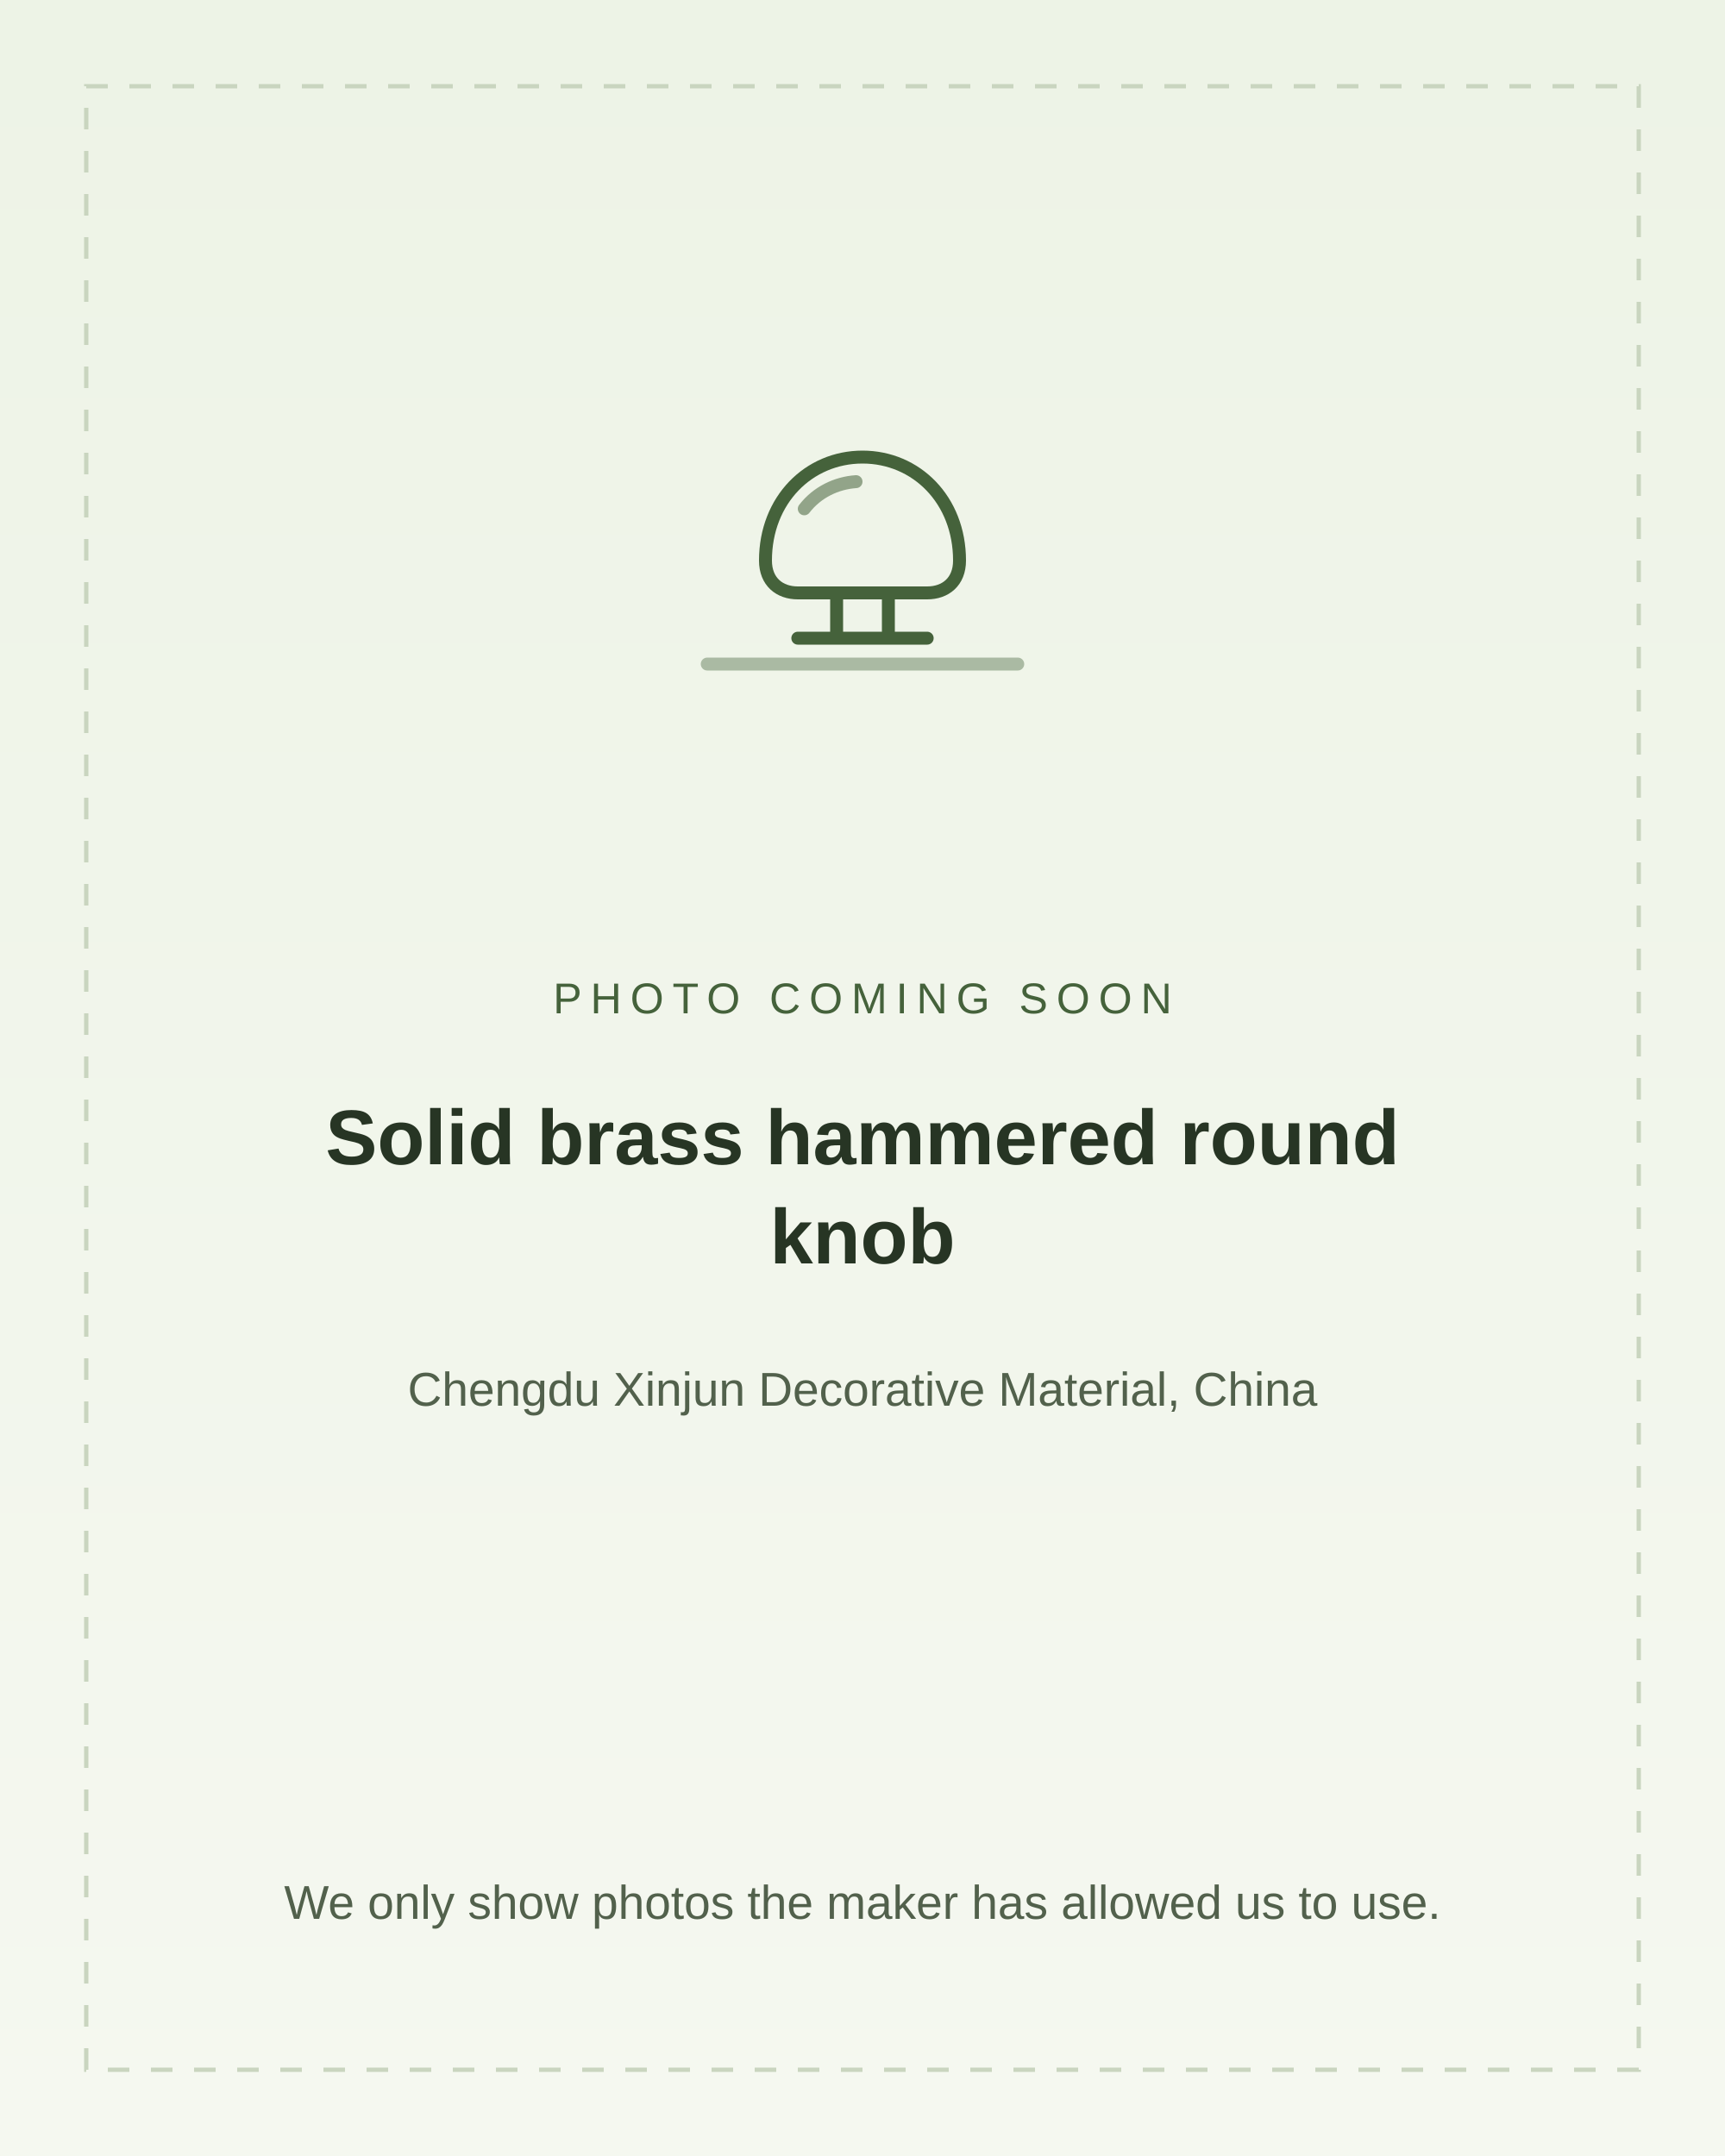
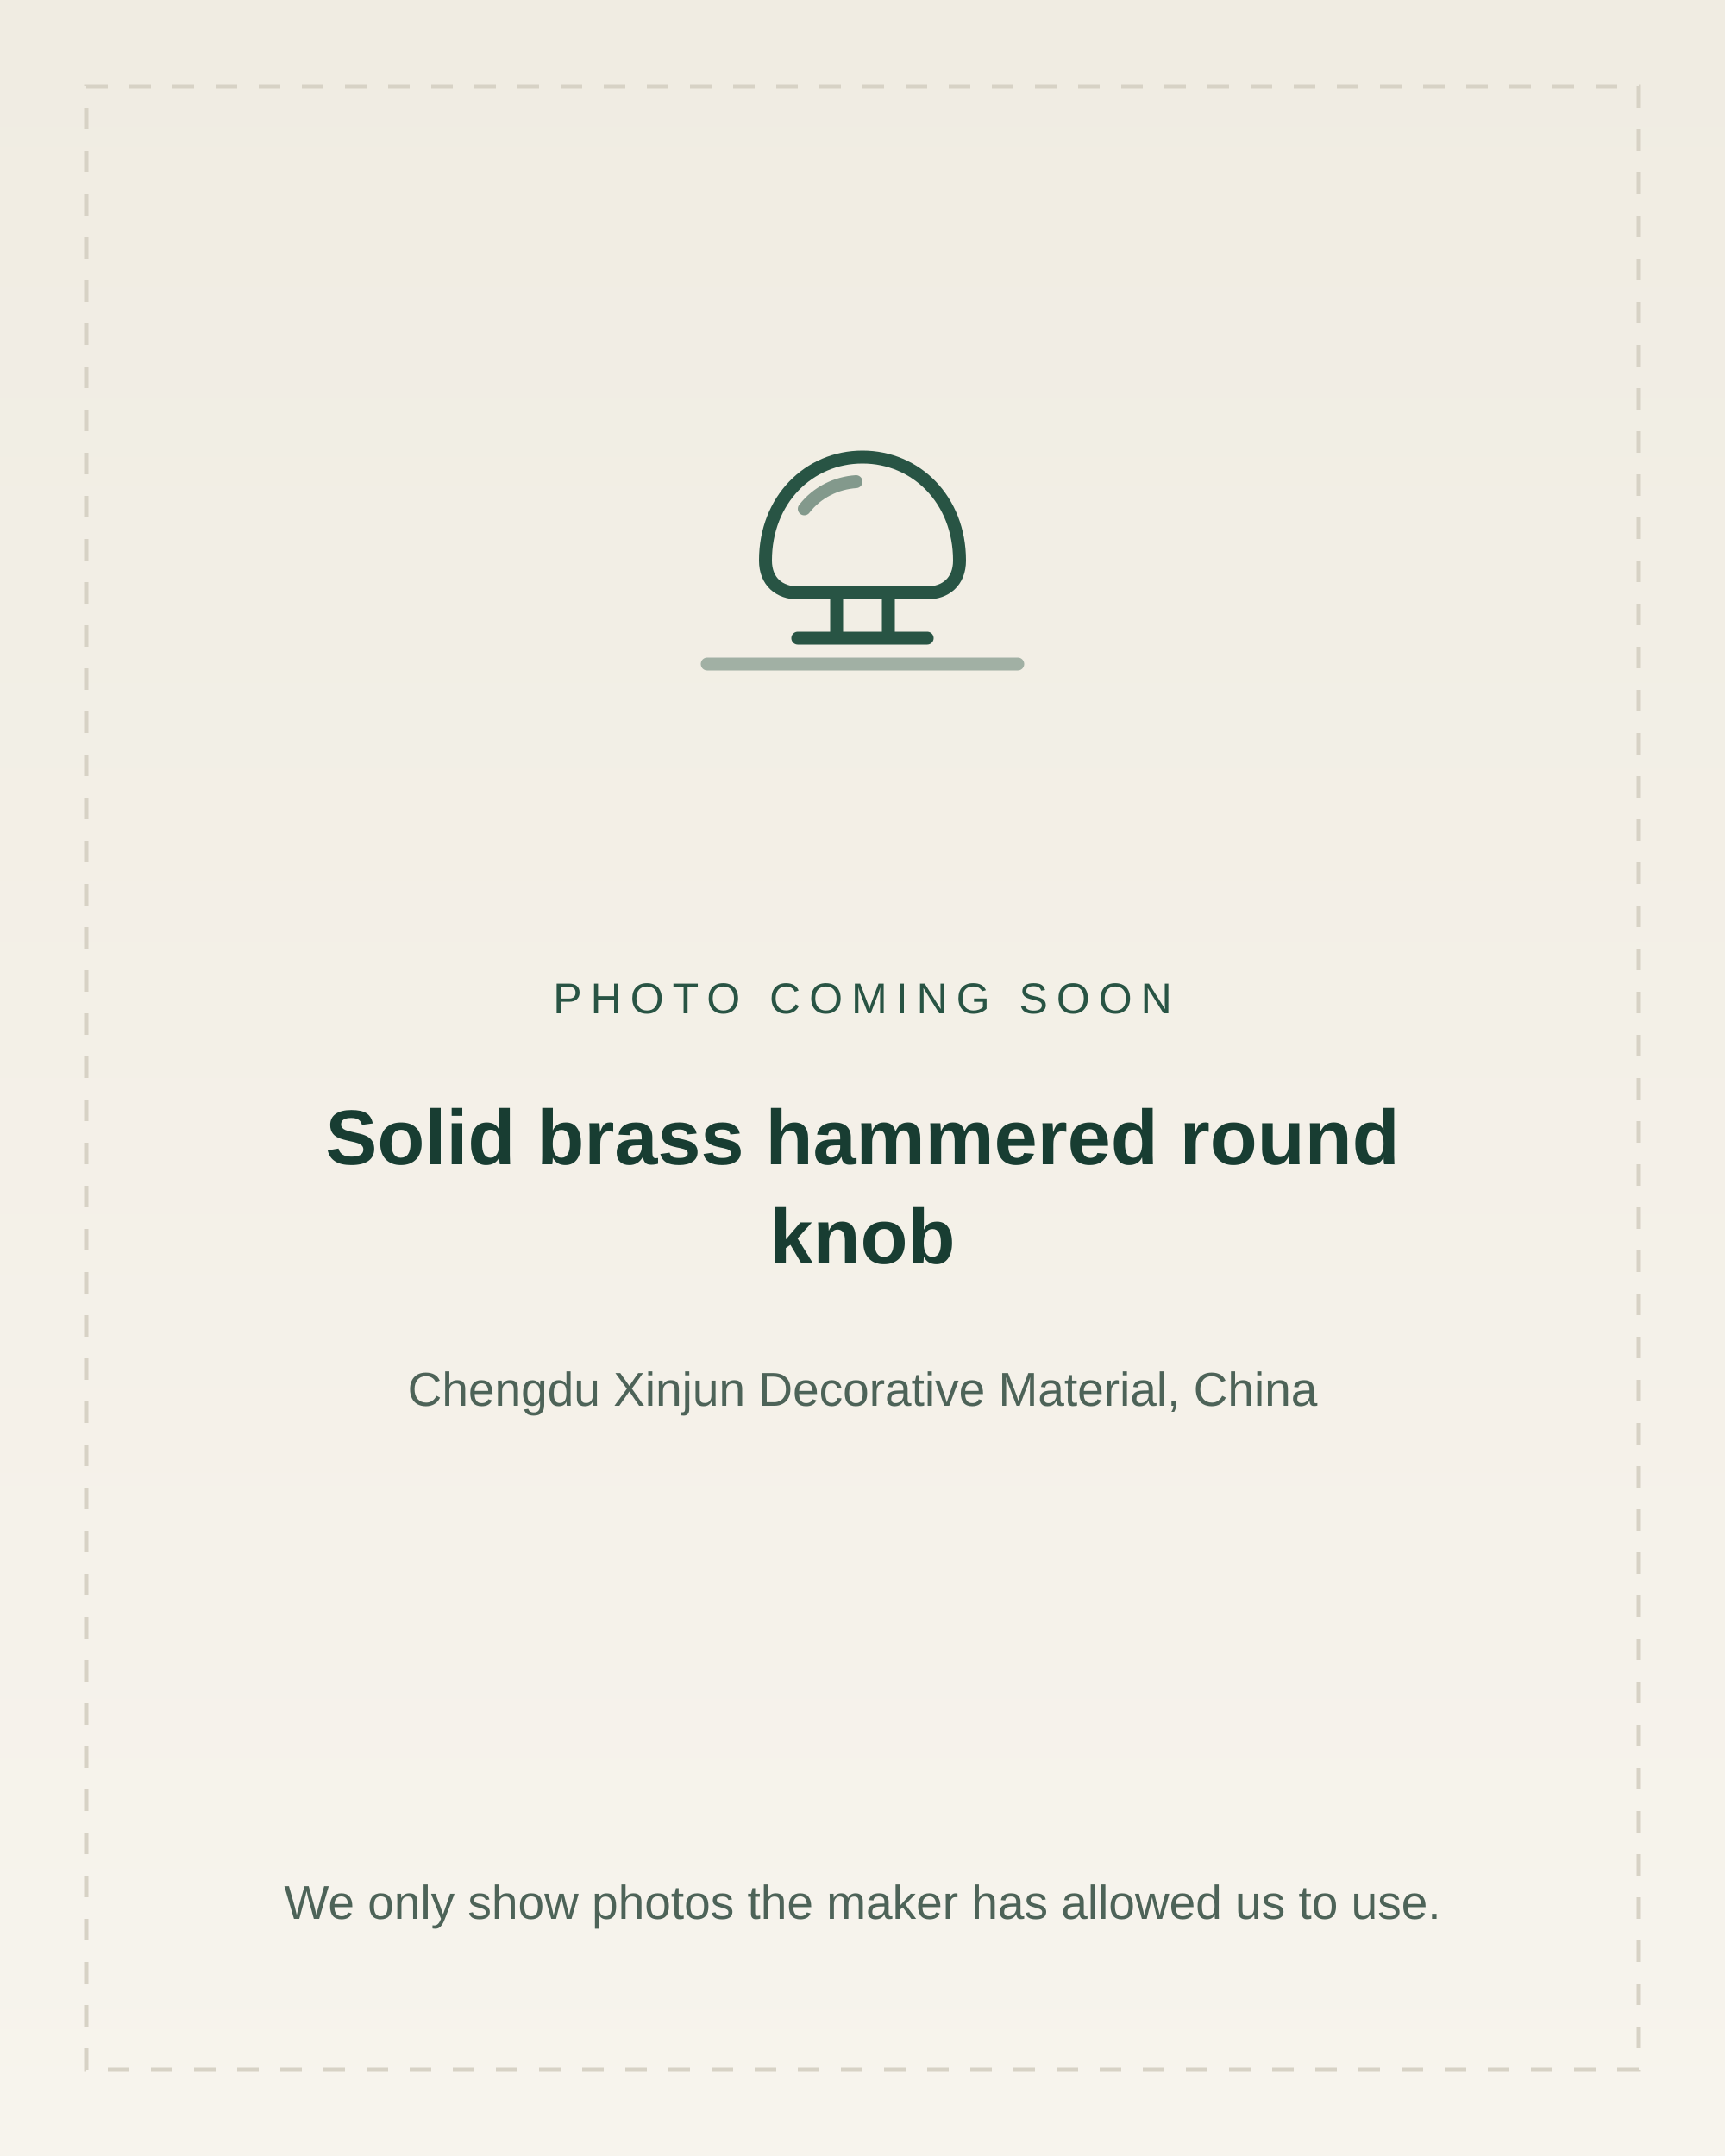
<svg xmlns="http://www.w3.org/2000/svg" viewBox="0 0 800 1000" width="800" height="1000">
  <defs>
    <linearGradient id="bg" x1="0" y1="0" x2="0" y2="1">
-       <stop offset="0" stop-color="#edf3e6" />
-       <stop offset="1" stop-color="#f5f8f0" />
+       <stop offset="0" stop-color="#f0ece2" />
+       <stop offset="1" stop-color="#f7f4ed" />
    </linearGradient>
  </defs>
  <rect width="800" height="1000" fill="url(#bg)" />
-   <rect x="40" y="40" width="720" height="920" fill="none" stroke="#c9d5bf" stroke-width="2" stroke-dasharray="10 10" />
-   <g color="#45623b" transform="translate(304 170) scale(3)">
+   <rect x="40" y="40" width="720" height="920" fill="none" stroke="#d7d2c5" stroke-width="2" stroke-dasharray="10 10" />
+   <g color="#285444" transform="translate(304 170) scale(3)">
    <g fill="none" stroke="currentColor" stroke-width="2" stroke-linecap="round" stroke-linejoin="round">
      <path d="M17 30c0-9.4 6.7-16 15-16s15 6.6 15 16c0 3.3-2.2 5-5 5H22c-2.8 0-5-1.7-5-5z" />
      <path d="M23 22c2-2.6 5-4 8-4.2" stroke-opacity=".55" />
      <path d="M28 35v7M36 35v7M22 42h20" />
      <path d="M8 46h48" stroke-opacity=".4" />
    </g>
  </g>
-   <text x="400" y="470" text-anchor="middle" fill="#45623b" font-family="Work Sans, Arial, sans-serif" font-size="20" letter-spacing="4">PHOTO COMING SOON</text>
-   <text x="400" y="540" text-anchor="middle" fill="#273524" font-family="Work Sans, Arial, sans-serif" font-size="36" font-weight="700">Solid brass hammered round</text>
-   <text x="400" y="586" text-anchor="middle" fill="#273524" font-family="Work Sans, Arial, sans-serif" font-size="36" font-weight="700">knob</text>
-   <text x="400" y="652" text-anchor="middle" fill="#52614c" font-family="Work Sans, Arial, sans-serif" font-size="22">Chengdu Xinjun Decorative Material, China</text>
-   <text x="400" y="890" text-anchor="middle" fill="#52614c" font-family="Work Sans, Arial, sans-serif" font-size="22">We only show photos the maker has allowed us to use.</text>
+   <text x="400" y="470" text-anchor="middle" fill="#285444" font-family="DM Sans, Arial, sans-serif" font-size="20" letter-spacing="4">PHOTO COMING SOON</text>
+   <text x="400" y="540" text-anchor="middle" fill="#183d32" font-family="DM Sans, Arial, sans-serif" font-size="36" font-weight="700">Solid brass hammered round</text>
+   <text x="400" y="586" text-anchor="middle" fill="#183d32" font-family="DM Sans, Arial, sans-serif" font-size="36" font-weight="700">knob</text>
+   <text x="400" y="652" text-anchor="middle" fill="#4d6358" font-family="DM Sans, Arial, sans-serif" font-size="22">Chengdu Xinjun Decorative Material, China</text>
+   <text x="400" y="890" text-anchor="middle" fill="#4d6358" font-family="DM Sans, Arial, sans-serif" font-size="22">We only show photos the maker has allowed us to use.</text>
</svg>
